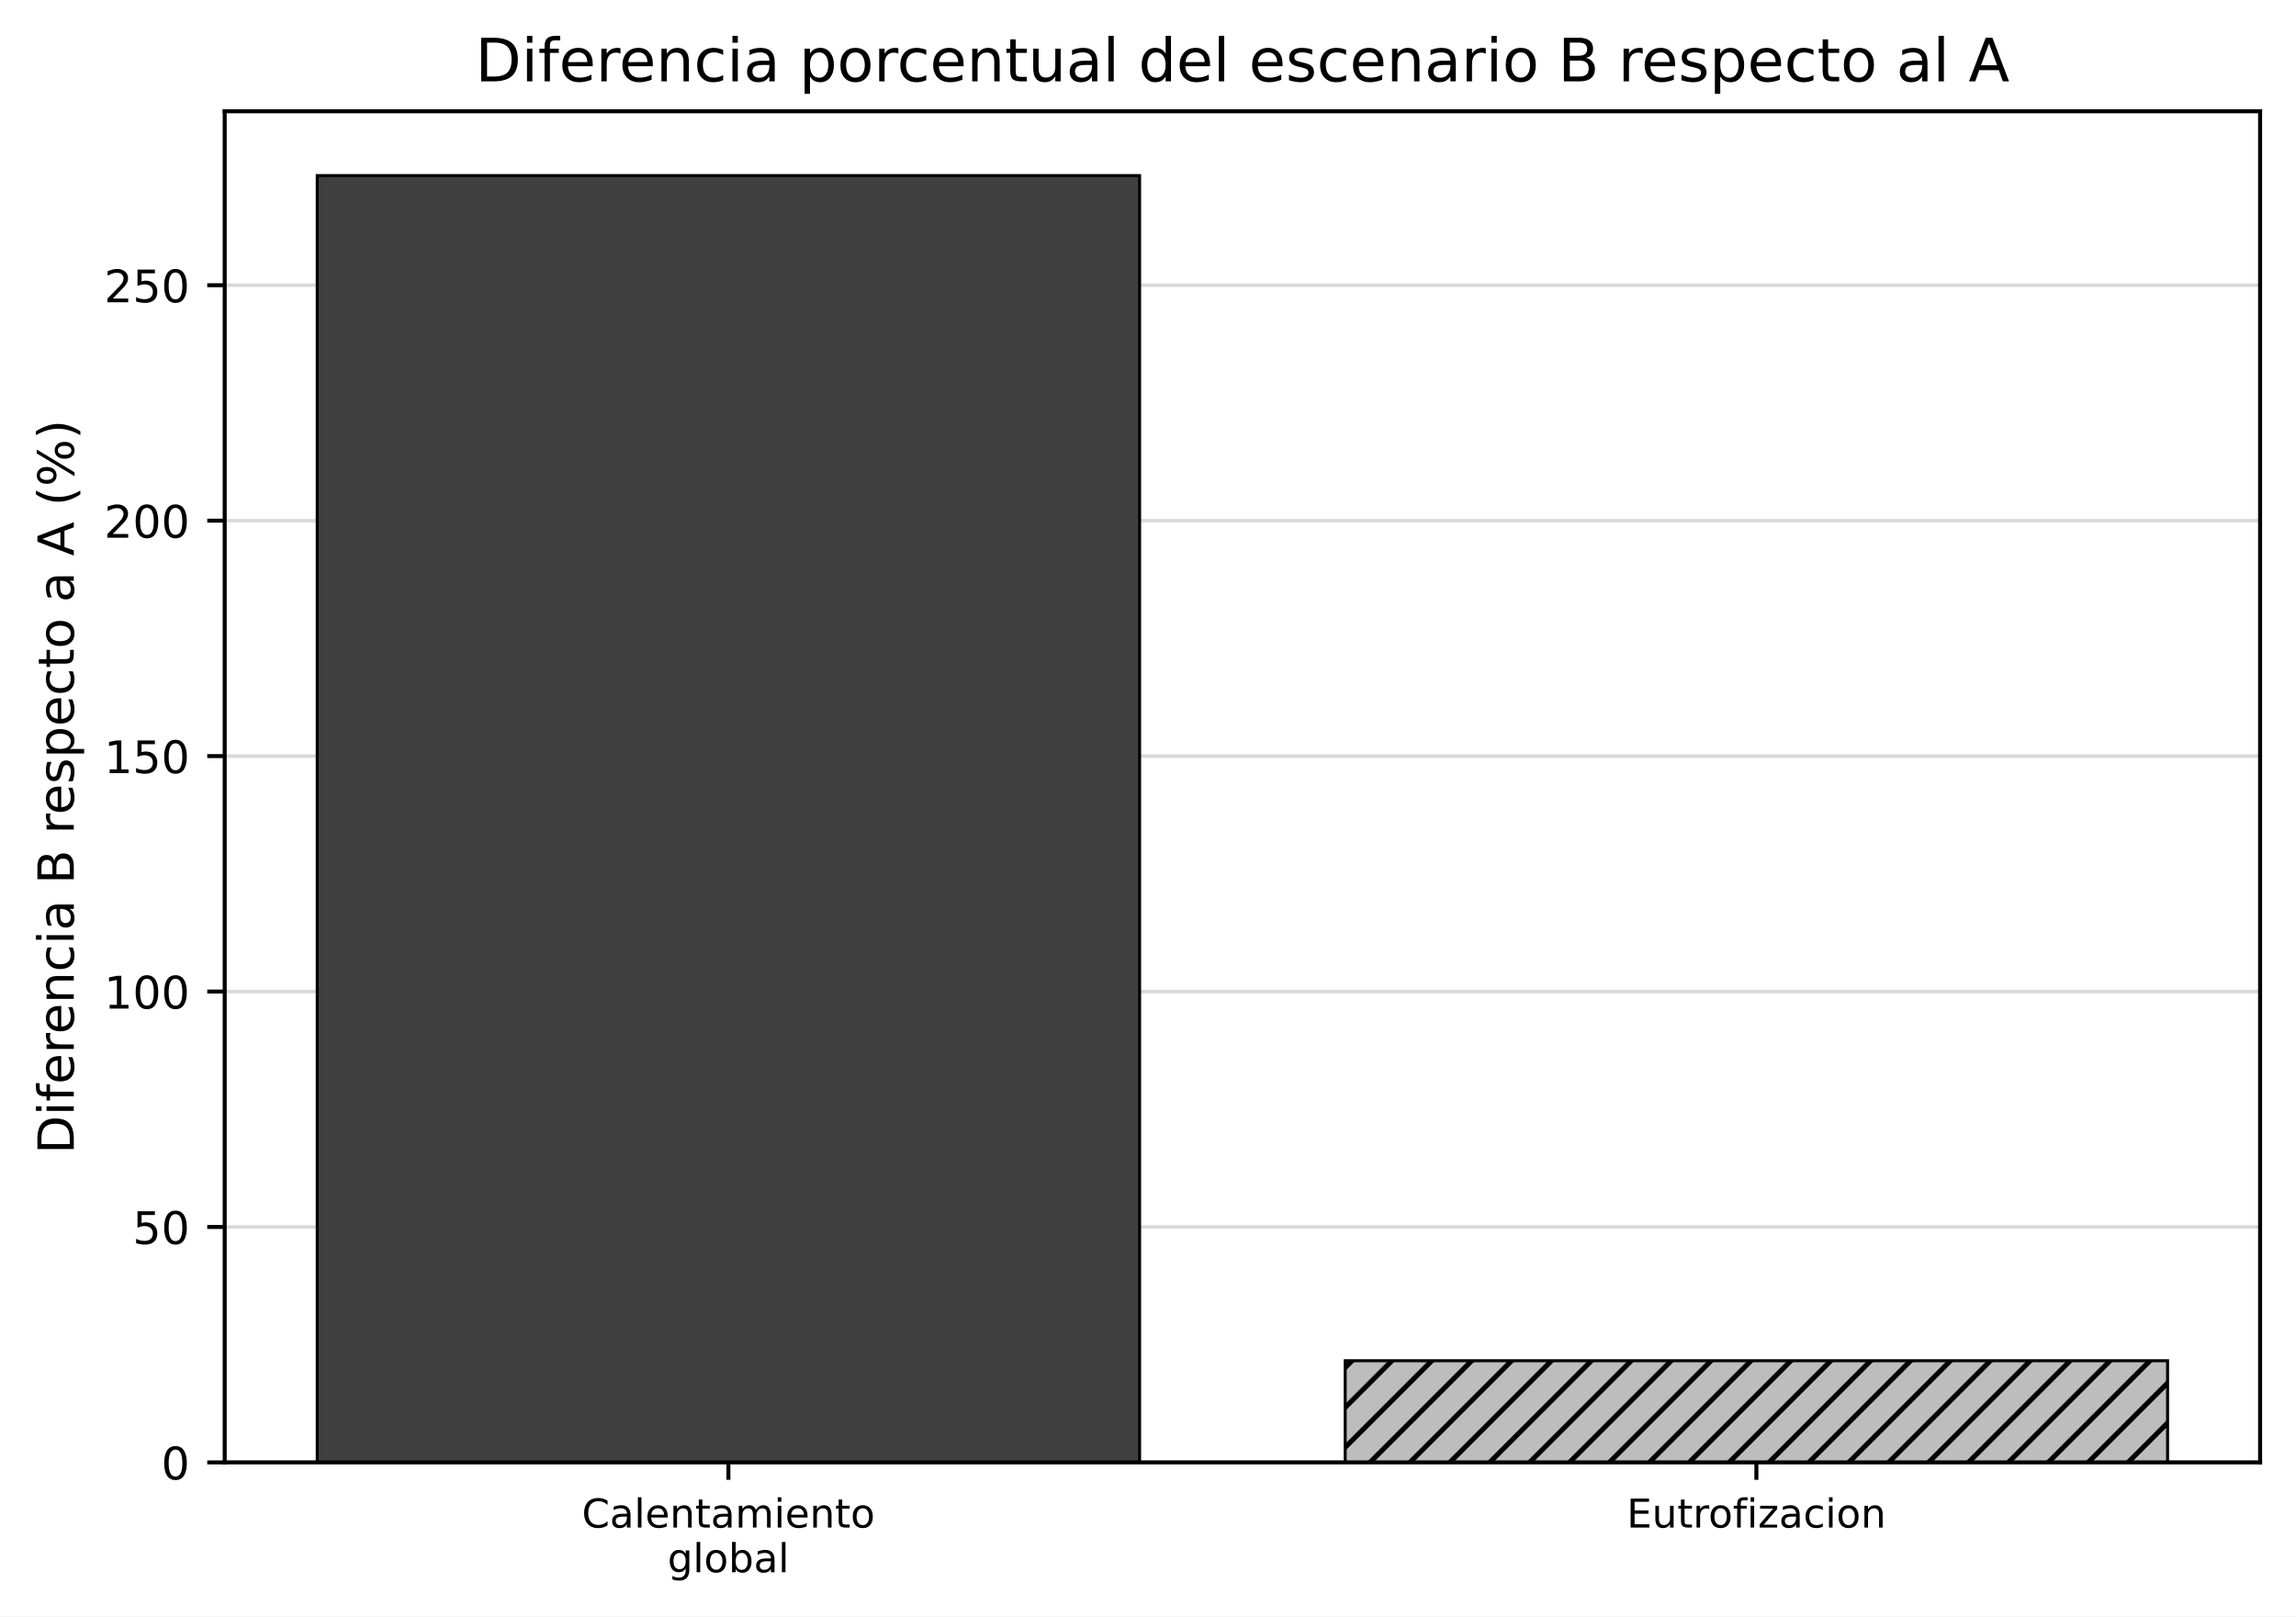
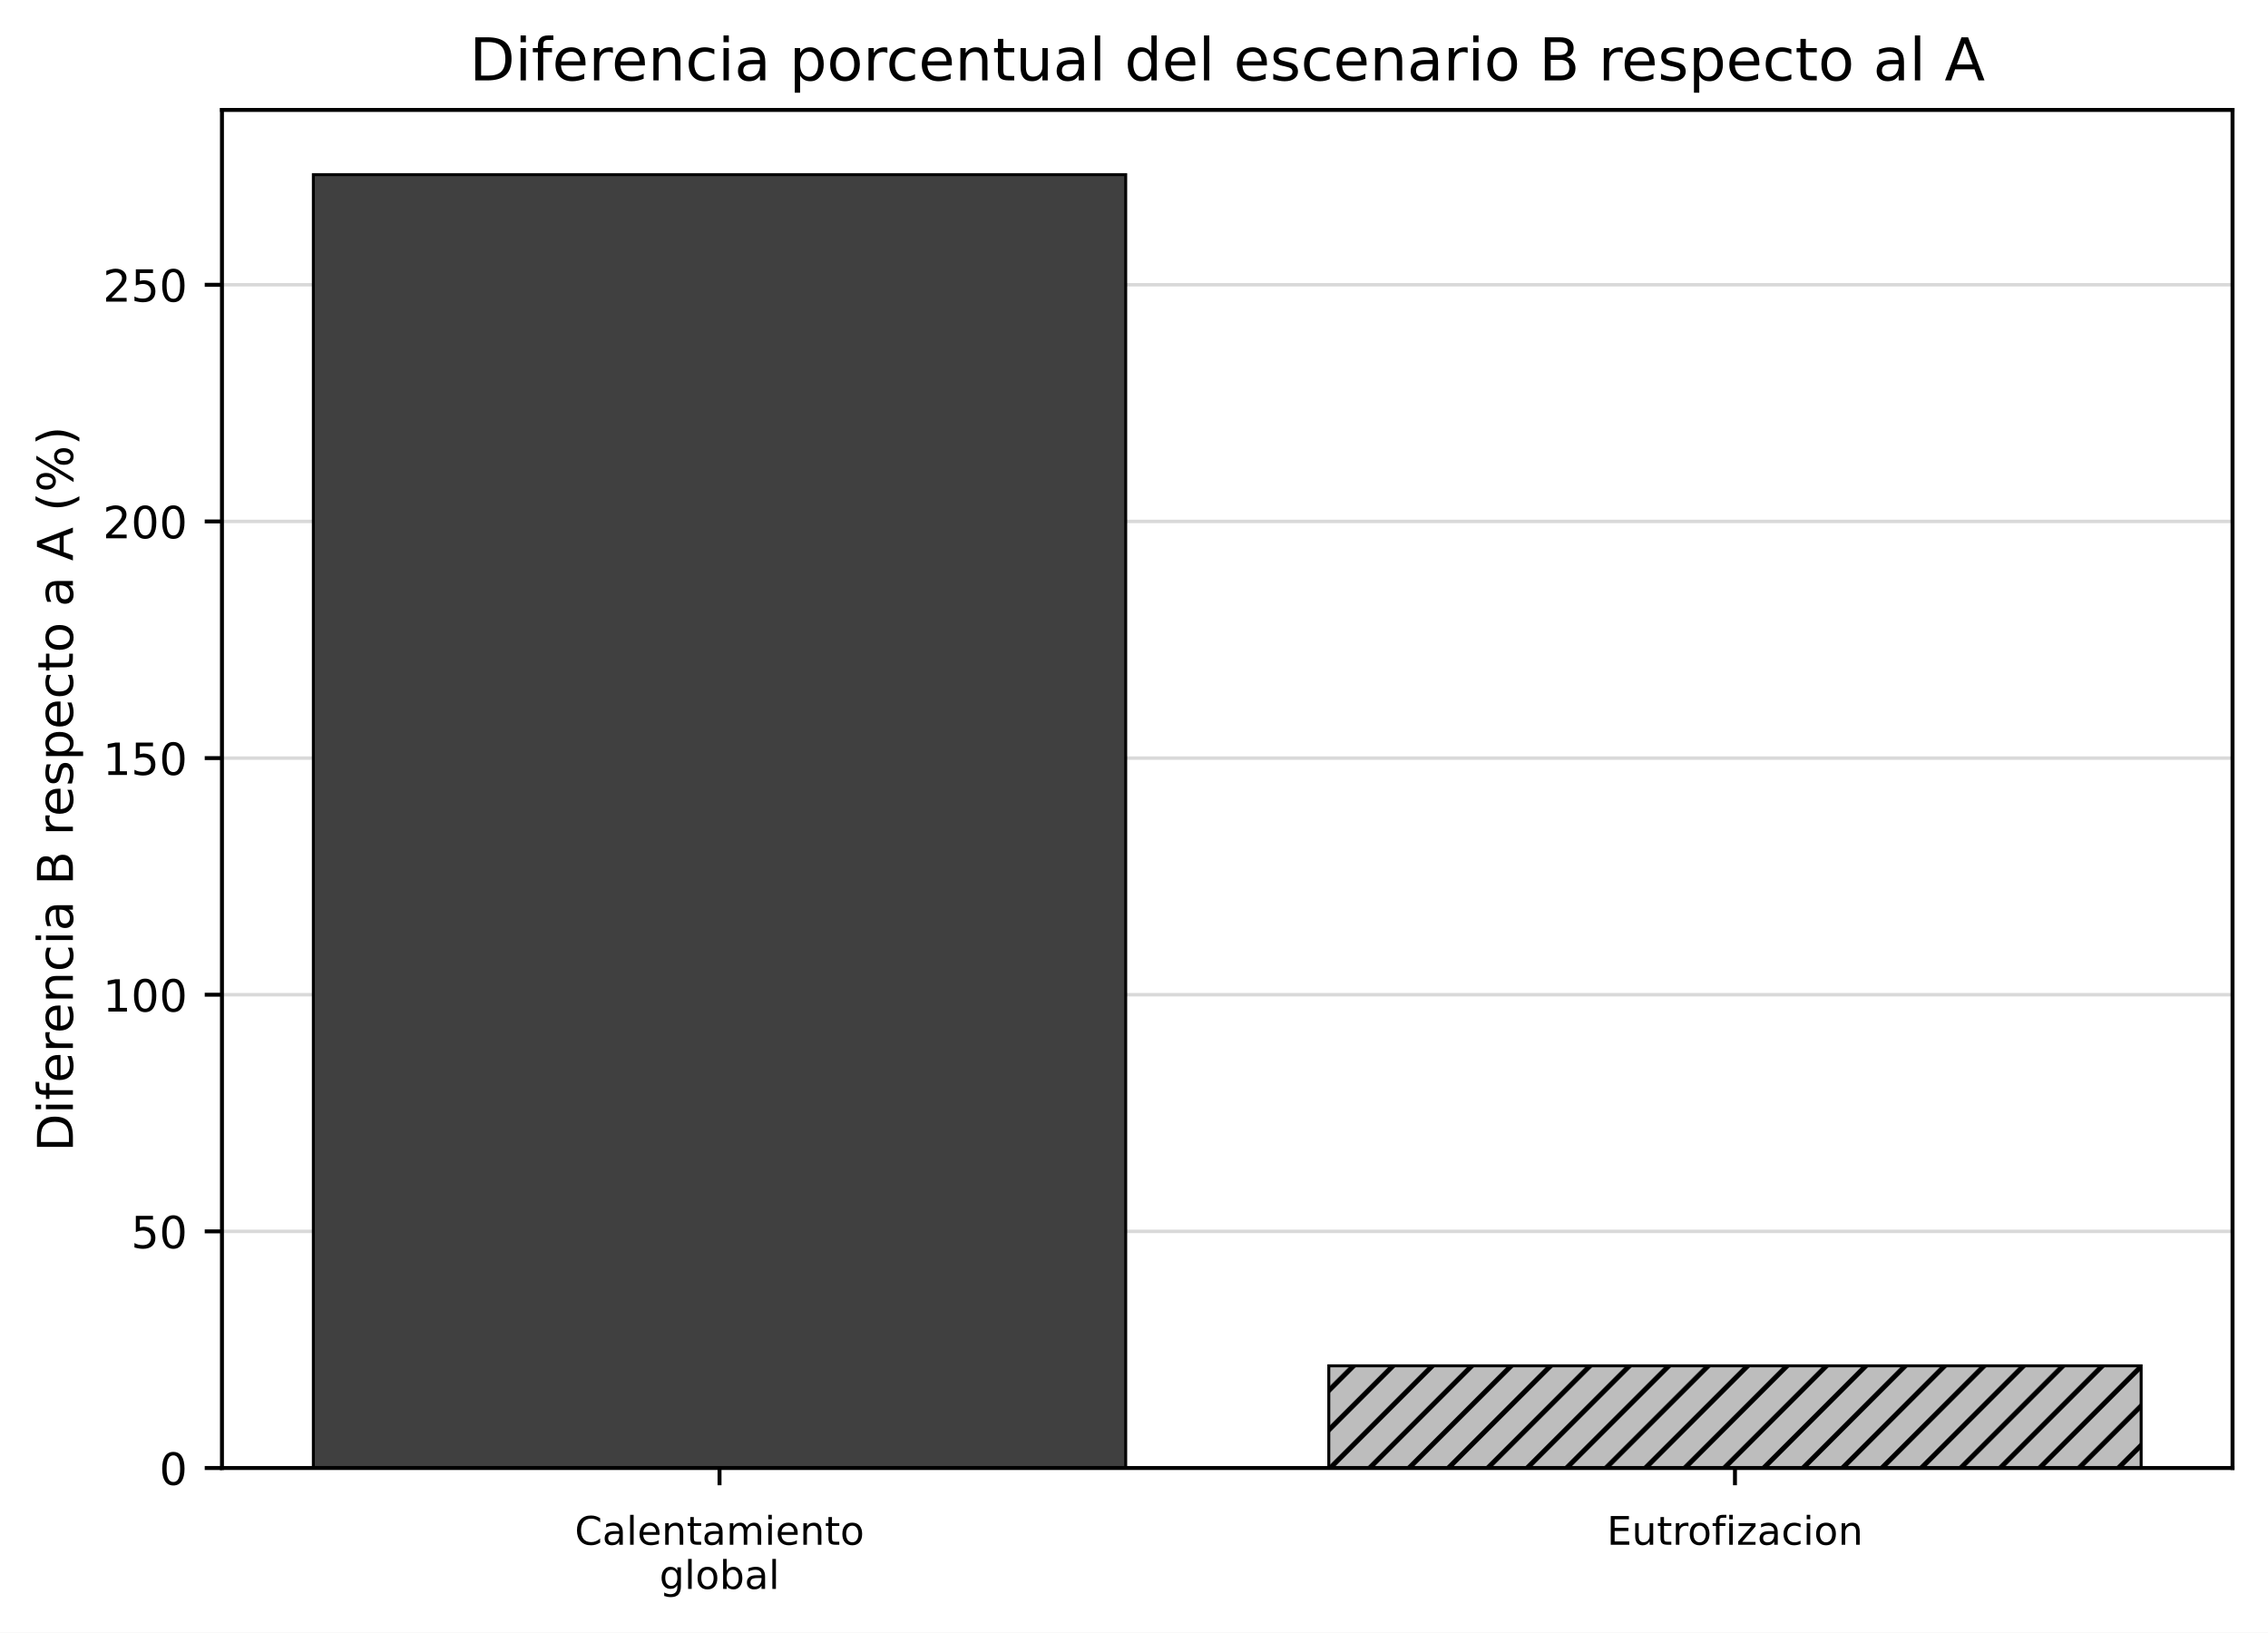
- <svg xmlns="http://www.w3.org/2000/svg" xmlns:xlink="http://www.w3.org/1999/xlink" width="460.387pt" height="324.187pt" viewBox="0 0 460.387 324.187" version="1.1">
+ <svg xmlns="http://www.w3.org/2000/svg" xmlns:xlink="http://www.w3.org/1999/xlink" width="460.387pt" height="331.387pt" viewBox="0 0 460.387 331.387" version="1.1">
  <defs>
    <style type="text/css">*{stroke-linejoin: round; stroke-linecap: butt}</style>
  </defs>
  <g id="figure_1">
    <g id="patch_1">
-       <path d="M 0 324.187  L 460.387 324.187  L 460.387 0  L 0 0  z " style="fill: #ffffff" />
+       <path d="M 0 331.387  L 460.387 331.387  L 460.387 0  L 0 0  z " style="fill: #ffffff" />
    </g>
    <g id="axes_1">
      <g id="patch_2">
-         <path d="M 45.057 293.286  L 453.187 293.286  L 453.187 22.318  L 45.057 22.318  z " style="fill: #ffffff" />
+         <path d="M 45.057 297.986  L 453.187 297.986  L 453.187 22.318  L 45.057 22.318  z " style="fill: #ffffff" />
      </g>
      <g id="matplotlib.axis_1">
        <g id="xtick_1">
          <g id="line2d_1">
            <defs>
-               <path id="m3451555286" d="M 0 0  L 0 3.5  " style="stroke: #000000; stroke-width: 0.8" />
+               <path id="m3800f70f26" d="M 0 0  L 0 3.5  " style="stroke: #000000; stroke-width: 0.8" />
            </defs>
            <g>
-               <use xlink:href="#m3451555286" x="146.059" y="293.286" style="stroke: #000000; stroke-width: 0.8" />
+               <use xlink:href="#m3800f70f26" x="146.059" y="297.986" style="stroke: #000000; stroke-width: 0.8" />
            </g>
          </g>
          <g id="text_1">
-             <text style="font-size: 8px; font-family: 'DejaVu Sans'" transform="translate(116.6681 306.3649)">Calentamiento</text>
-             <text style="font-size: 8px; font-family: 'DejaVu Sans'" transform="translate(133.8587 315.3231)">global</text>
+             <text style="font-size: 8px; font-family: 'DejaVu Sans'" transform="translate(116.6681 313.5649)">Calentamiento</text>
+             <text style="font-size: 8px; font-family: 'DejaVu Sans'" transform="translate(133.8587 322.5231)">global</text>
          </g>
        </g>
        <g id="xtick_2">
          <g id="line2d_2">
            <g>
-               <use xlink:href="#m3451555286" x="352.185" y="293.286" style="stroke: #000000; stroke-width: 0.8" />
+               <use xlink:href="#m3800f70f26" x="352.185" y="297.986" style="stroke: #000000; stroke-width: 0.8" />
            </g>
          </g>
          <g id="text_2">
-             <text style="font-size: 8px; font-family: 'DejaVu Sans'; text-anchor: middle" x="352.185" y="306.365" transform="rotate(-0 352.185 306.3649)">Eutrofizacion</text>
+             <text style="font-size: 8px; font-family: 'DejaVu Sans'; text-anchor: middle" x="352.185" y="313.565" transform="rotate(-0 352.185 313.5649)">Eutrofizacion</text>
          </g>
        </g>
      </g>
      <g id="matplotlib.axis_2">
        <g id="ytick_1">
          <g id="line2d_3">
-             <path d="M 45.057 293.286  L 453.187 293.286  " clip-path="url(#p78b911f76d)" style="fill: none; stroke: #d9d9d9; stroke-width: 0.7; stroke-linecap: square" />
+             <path d="M 45.057 297.986  L 453.187 297.986  " clip-path="url(#p5314936857)" style="fill: none; stroke: #d9d9d9; stroke-width: 0.7; stroke-linecap: square" />
          </g>
          <g id="line2d_4">
            <defs>
-               <path id="m374ed7339b" d="M 0 0  L -3.5 0  " style="stroke: #000000; stroke-width: 0.8" />
+               <path id="m02864417e4" d="M 0 0  L -3.5 0  " style="stroke: #000000; stroke-width: 0.8" />
            </defs>
            <g>
-               <use xlink:href="#m374ed7339b" x="45.057" y="293.286" style="stroke: #000000; stroke-width: 0.8" />
+               <use xlink:href="#m02864417e4" x="45.057" y="297.986" style="stroke: #000000; stroke-width: 0.8" />
            </g>
          </g>
          <g id="text_3">
-             <text style="font-size: 9px; font-family: 'DejaVu Sans'; text-anchor: end" x="38.057" y="296.705" transform="rotate(-0 38.05687 296.7054)">0</text>
+             <text style="font-size: 9px; font-family: 'DejaVu Sans'; text-anchor: end" x="38.057" y="301.405" transform="rotate(-0 38.05687 301.4054)">0</text>
          </g>
        </g>
        <g id="ytick_2">
          <g id="line2d_5">
-             <path d="M 45.057 246.07  L 453.187 246.07  " clip-path="url(#p78b911f76d)" style="fill: none; stroke: #d9d9d9; stroke-width: 0.7; stroke-linecap: square" />
+             <path d="M 45.057 249.951  L 453.187 249.951  " clip-path="url(#p5314936857)" style="fill: none; stroke: #d9d9d9; stroke-width: 0.7; stroke-linecap: square" />
          </g>
          <g id="line2d_6">
            <g>
-               <use xlink:href="#m374ed7339b" x="45.057" y="246.07" style="stroke: #000000; stroke-width: 0.8" />
+               <use xlink:href="#m02864417e4" x="45.057" y="249.951" style="stroke: #000000; stroke-width: 0.8" />
            </g>
          </g>
          <g id="text_4">
-             <text style="font-size: 9px; font-family: 'DejaVu Sans'; text-anchor: end" x="38.057" y="249.489" transform="rotate(-0 38.05687 249.4895)">50</text>
+             <text style="font-size: 9px; font-family: 'DejaVu Sans'; text-anchor: end" x="38.057" y="253.371" transform="rotate(-0 38.05687 253.3705)">50</text>
          </g>
        </g>
        <g id="ytick_3">
          <g id="line2d_7">
-             <path d="M 45.057 198.854  L 453.187 198.854  " clip-path="url(#p78b911f76d)" style="fill: none; stroke: #d9d9d9; stroke-width: 0.7; stroke-linecap: square" />
+             <path d="M 45.057 201.916  L 453.187 201.916  " clip-path="url(#p5314936857)" style="fill: none; stroke: #d9d9d9; stroke-width: 0.7; stroke-linecap: square" />
          </g>
          <g id="line2d_8">
            <g>
-               <use xlink:href="#m374ed7339b" x="45.057" y="198.854" style="stroke: #000000; stroke-width: 0.8" />
+               <use xlink:href="#m02864417e4" x="45.057" y="201.916" style="stroke: #000000; stroke-width: 0.8" />
            </g>
          </g>
          <g id="text_5">
-             <text style="font-size: 9px; font-family: 'DejaVu Sans'; text-anchor: end" x="38.057" y="202.274" transform="rotate(-0 38.05687 202.2736)">100</text>
+             <text style="font-size: 9px; font-family: 'DejaVu Sans'; text-anchor: end" x="38.057" y="205.336" transform="rotate(-0 38.05687 205.3356)">100</text>
          </g>
        </g>
        <g id="ytick_4">
          <g id="line2d_9">
-             <path d="M 45.057 151.638  L 453.187 151.638  " clip-path="url(#p78b911f76d)" style="fill: none; stroke: #d9d9d9; stroke-width: 0.7; stroke-linecap: square" />
+             <path d="M 45.057 153.881  L 453.187 153.881  " clip-path="url(#p5314936857)" style="fill: none; stroke: #d9d9d9; stroke-width: 0.7; stroke-linecap: square" />
          </g>
          <g id="line2d_10">
            <g>
-               <use xlink:href="#m374ed7339b" x="45.057" y="151.638" style="stroke: #000000; stroke-width: 0.8" />
+               <use xlink:href="#m02864417e4" x="45.057" y="153.881" style="stroke: #000000; stroke-width: 0.8" />
            </g>
          </g>
          <g id="text_6">
-             <text style="font-size: 9px; font-family: 'DejaVu Sans'; text-anchor: end" x="38.057" y="155.058" transform="rotate(-0 38.05687 155.0576)">150</text>
+             <text style="font-size: 9px; font-family: 'DejaVu Sans'; text-anchor: end" x="38.057" y="157.301" transform="rotate(-0 38.05687 157.3007)">150</text>
          </g>
        </g>
        <g id="ytick_5">
          <g id="line2d_11">
-             <path d="M 45.057 104.422  L 453.187 104.422  " clip-path="url(#p78b911f76d)" style="fill: none; stroke: #d9d9d9; stroke-width: 0.7; stroke-linecap: square" />
+             <path d="M 45.057 105.847  L 453.187 105.847  " clip-path="url(#p5314936857)" style="fill: none; stroke: #d9d9d9; stroke-width: 0.7; stroke-linecap: square" />
          </g>
          <g id="line2d_12">
            <g>
-               <use xlink:href="#m374ed7339b" x="45.057" y="104.422" style="stroke: #000000; stroke-width: 0.8" />
+               <use xlink:href="#m02864417e4" x="45.057" y="105.847" style="stroke: #000000; stroke-width: 0.8" />
            </g>
          </g>
          <g id="text_7">
-             <text style="font-size: 9px; font-family: 'DejaVu Sans'; text-anchor: end" x="38.057" y="107.842" transform="rotate(-0 38.05687 107.8417)">200</text>
+             <text style="font-size: 9px; font-family: 'DejaVu Sans'; text-anchor: end" x="38.057" y="109.266" transform="rotate(-0 38.05687 109.2658)">200</text>
          </g>
        </g>
        <g id="ytick_6">
          <g id="line2d_13">
-             <path d="M 45.057 57.206  L 453.187 57.206  " clip-path="url(#p78b911f76d)" style="fill: none; stroke: #d9d9d9; stroke-width: 0.7; stroke-linecap: square" />
+             <path d="M 45.057 57.812  L 453.187 57.812  " clip-path="url(#p5314936857)" style="fill: none; stroke: #d9d9d9; stroke-width: 0.7; stroke-linecap: square" />
          </g>
          <g id="line2d_14">
            <g>
-               <use xlink:href="#m374ed7339b" x="45.057" y="57.206" style="stroke: #000000; stroke-width: 0.8" />
+               <use xlink:href="#m02864417e4" x="45.057" y="57.812" style="stroke: #000000; stroke-width: 0.8" />
            </g>
          </g>
          <g id="text_8">
-             <text style="font-size: 9px; font-family: 'DejaVu Sans'; text-anchor: end" x="38.057" y="60.626" transform="rotate(-0 38.05687 60.62575)">250</text>
+             <text style="font-size: 9px; font-family: 'DejaVu Sans'; text-anchor: end" x="38.057" y="61.231" transform="rotate(-0 38.05687 61.2309)">250</text>
          </g>
        </g>
        <g id="text_9">
-           <text style="font-size: 10px; font-family: 'DejaVu Sans'; text-anchor: middle" x="14.798" y="157.802" transform="rotate(-90 14.79844 157.8021)">Diferencia B respecto a A (%)</text>
+           <text style="font-size: 10px; font-family: 'DejaVu Sans'; text-anchor: middle" x="14.798" y="160.152" transform="rotate(-90 14.79844 160.1521)">Diferencia B respecto a A (%)</text>
        </g>
      </g>
      <g id="patch_3">
-         <path d="M 63.608 293.286  L 228.509 293.286  L 228.509 35.221  L 63.608 35.221  z " clip-path="url(#p78b911f76d)" style="fill: #404040; stroke: #000000; stroke-width: 0.6; stroke-linejoin: miter" />
+         <path d="M 63.608 297.986  L 228.509 297.986  L 228.509 35.445  L 63.608 35.445  z " clip-path="url(#p5314936857)" style="fill: #404040; stroke: #000000; stroke-width: 0.6; stroke-linejoin: miter" />
      </g>
      <g id="patch_4">
-         <path d="M 269.735 293.286  L 434.636 293.286  L 434.636 272.904  L 269.735 272.904  z " clip-path="url(#p78b911f76d)" style="fill: url(#hfd9d263122); stroke: #000000; stroke-width: 0.6; stroke-linejoin: miter" />
+         <path d="M 269.735 297.986  L 434.636 297.986  L 434.636 277.25  L 269.735 277.25  z " clip-path="url(#p5314936857)" style="fill: url(#h3e868b8b00); stroke: #000000; stroke-width: 0.6; stroke-linejoin: miter" />
      </g>
      <g id="patch_5">
-         <path d="M 45.057 293.286  L 45.057 22.318  " style="fill: none; stroke: #000000; stroke-width: 0.8; stroke-linejoin: miter; stroke-linecap: square" />
+         <path d="M 45.057 297.986  L 45.057 22.318  " style="fill: none; stroke: #000000; stroke-width: 0.8; stroke-linejoin: miter; stroke-linecap: square" />
      </g>
      <g id="patch_6">
-         <path d="M 453.187 293.286  L 453.187 22.318  " style="fill: none; stroke: #000000; stroke-width: 0.8; stroke-linejoin: miter; stroke-linecap: square" />
+         <path d="M 453.187 297.986  L 453.187 22.318  " style="fill: none; stroke: #000000; stroke-width: 0.8; stroke-linejoin: miter; stroke-linecap: square" />
      </g>
      <g id="patch_7">
-         <path d="M 45.057 293.286  L 453.187 293.286  " style="fill: none; stroke: #000000; stroke-width: 0.8; stroke-linejoin: miter; stroke-linecap: square" />
+         <path d="M 45.057 297.986  L 453.187 297.986  " style="fill: none; stroke: #000000; stroke-width: 0.8; stroke-linejoin: miter; stroke-linecap: square" />
      </g>
      <g id="patch_8">
        <path d="M 45.057 22.318  L 453.187 22.318  " style="fill: none; stroke: #000000; stroke-width: 0.8; stroke-linejoin: miter; stroke-linecap: square" />
      </g>
      <g id="text_10">
        <text style="font-size: 12px; font-family: 'DejaVu Sans'; text-anchor: middle" x="249.122" y="16.318" transform="rotate(-0 249.1219 16.31812)">Diferencia porcentual del escenario B respecto al A</text>
      </g>
    </g>
  </g>
  <defs>
-     <clipPath id="p78b911f76d">
-       <rect x="45.057" y="22.318" width="408.13" height="270.968" />
+     <clipPath id="p5314936857">
+       <rect x="45.057" y="22.318" width="408.13" height="275.668" />
    </clipPath>
  </defs>
  <defs>
-     <pattern id="hfd9d263122" patternUnits="userSpaceOnUse" x="0" y="0" width="72" height="72">
+     <pattern id="h3e868b8b00" patternUnits="userSpaceOnUse" x="0" y="0" width="72" height="72">
      <rect x="0" y="0" width="73" height="73" fill="#bdbdbd" />
      <path d="M -36 36  L 36 -36  M -32 40  L 40 -32  M -28 44  L 44 -28  M -24 48  L 48 -24  M -20 52  L 52 -20  M -16 56  L 56 -16  M -12 60  L 60 -12  M -8 64  L 64 -8  M -4 68  L 68 -4  M 0 72  L 72 0  M 4 76  L 76 4  M 8 80  L 80 8  M 12 84  L 84 12  M 16 88  L 88 16  M 20 92  L 92 20  M 24 96  L 96 24  M 28 100  L 100 28  M 32 104  L 104 32  M 36 108  L 108 36  " style="fill: #000000; stroke: #000000; stroke-width: 1.0; stroke-linecap: butt; stroke-linejoin: miter" />
    </pattern>
  </defs>
</svg>
